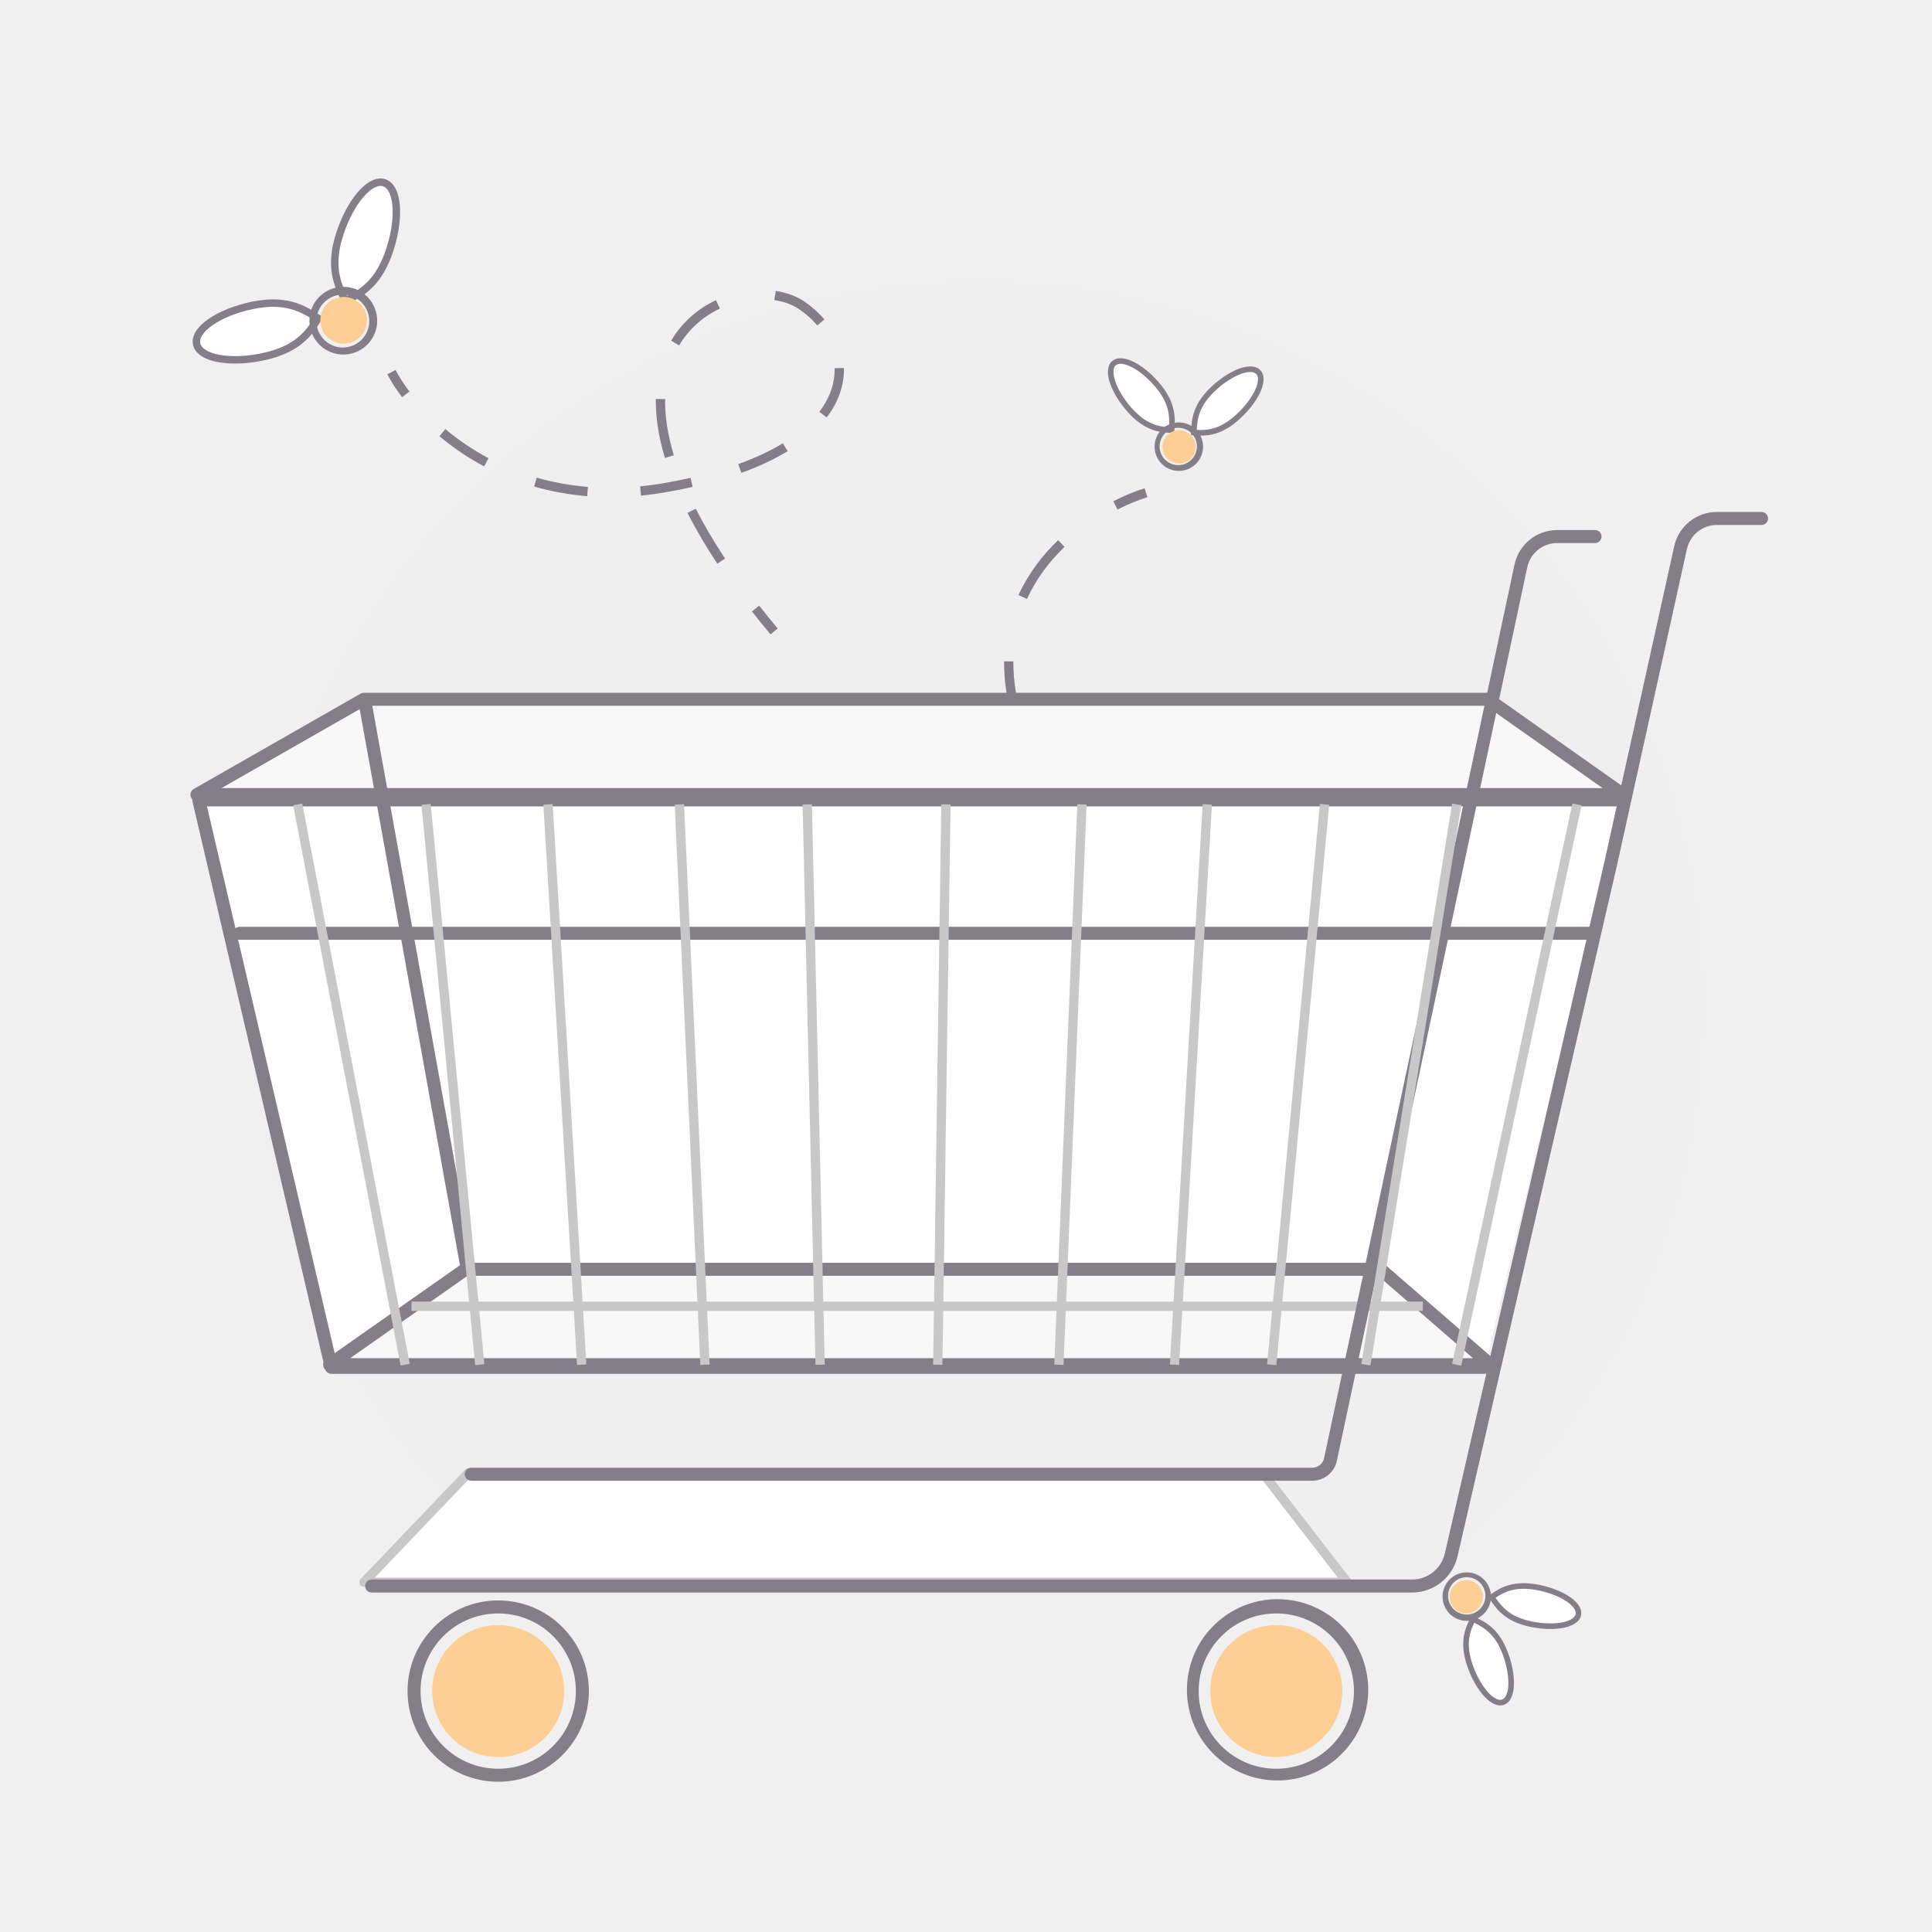
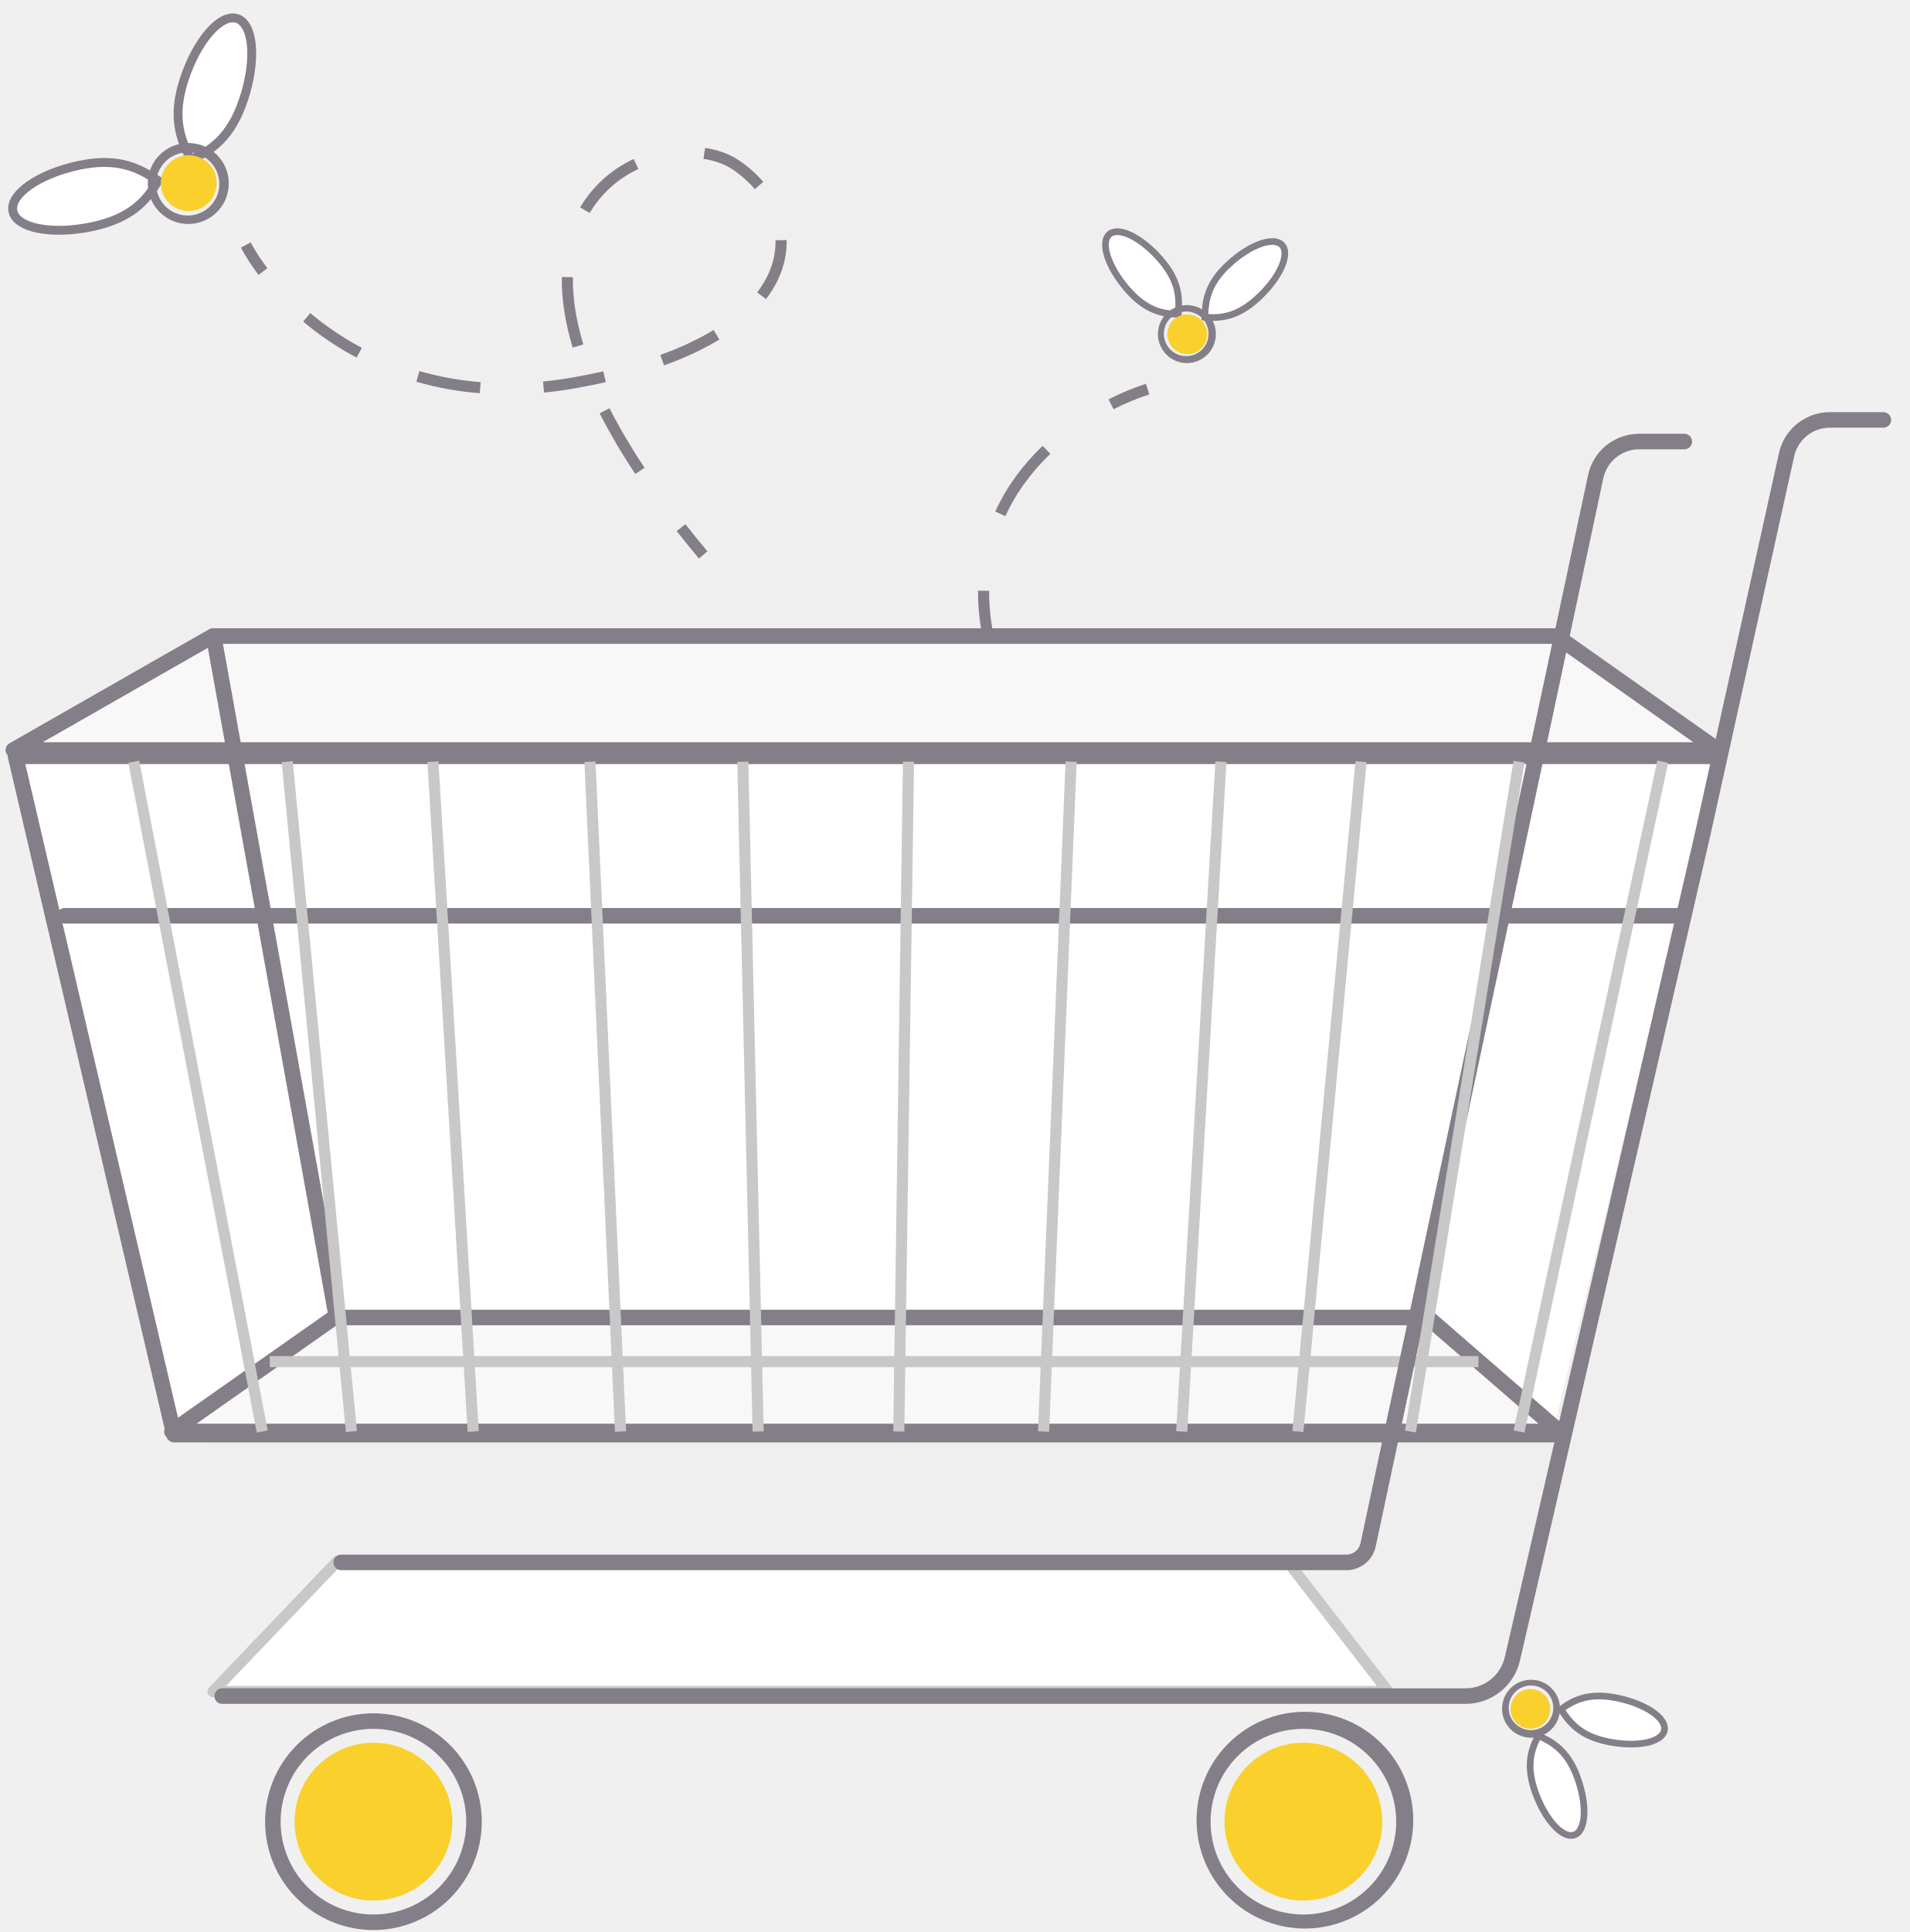
- <svg xmlns="http://www.w3.org/2000/svg" width="104" height="104" fill="none">
-   <mask id="a" style="mask-type:alpha" maskUnits="userSpaceOnUse" x="13" y="15" width="79" height="79">
-     <path d="M91.796 54.121c0 21.584-17.498 39.082-39.082 39.082-21.585 0-39.082-17.498-39.082-39.082s17.497-39.082 39.082-39.082c21.584 0 39.082 17.498 39.082 39.082Z" fill="#C4C4C4" />
+ <svg xmlns="http://www.w3.org/2000/svg" width="86" height="87" viewBox="0 0 86 87" fill="none">
+   <mask id="mask0_356_49" style="mask-type:alpha" maskUnits="userSpaceOnUse" x="3" y="6" width="79" height="79">
+     <path d="M81.796 45.121C81.796 66.705 64.298 84.203 42.714 84.203C21.129 84.203 3.632 66.705 3.632 45.121C3.632 23.537 21.129 6.039 42.714 6.039C64.298 6.039 81.796 23.537 81.796 45.121Z" fill="#C4C4C4" />
  </mask>
-   <g mask="url(#a)">
-     <path d="M13.249 14.408h78.547v70.969H13.249V14.407Z" fill="#EFEFEF" />
+   <g mask="url(#mask0_356_49)">
+     <path d="M3.249 5.408H81.796V76.377H3.249V5.407V5.408Z" fill="#EFEFEF" />
  </g>
-   <path fill-rule="evenodd" clip-rule="evenodd" d="M26.819 86.852a4.18 4.18 0 1 0 0 8.36 4.18 4.18 0 0 0 0-8.36Zm0-.7a4.88 4.88 0 1 0 0 9.76 4.88 4.88 0 0 0 0-9.76ZM68.704 86.852a4.18 4.18 0 1 0 0 8.36 4.18 4.18 0 0 0 0-8.36Zm-3.45.73a4.88 4.88 0 1 1 6.9 6.9 4.88 4.88 0 0 1-6.9-6.9Z" fill="#847E89" />
-   <path d="m19.583 37.643-8.981 5.132h76.77L80.1 37.643H19.583Z" fill="#F8F8F8" />
-   <path fill-rule="evenodd" clip-rule="evenodd" d="M19.41 37.34a.35.35 0 0 1 .173-.047h60.518a.35.35 0 0 1 .202.064l7.27 5.132a.35.35 0 0 1-.201.636h-76.77a.35.35 0 0 1-.174-.654l8.982-5.132Zm.266.653-7.756 4.432h74.349l-6.28-4.432H19.677Z" fill="#847E89" />
-   <path d="M87.279 43.059H10.7l7.136 30.546h62.082" fill="#fff" />
-   <path fill-rule="evenodd" clip-rule="evenodd" d="M10.425 42.84a.35.35 0 0 1 .275-.133h76.578a.35.35 0 1 1 0 .7H11.141l6.972 29.846h61.805a.35.35 0 1 1 0 .7H17.835a.35.35 0 0 1-.34-.27l-7.136-30.546a.35.35 0 0 1 .066-.297Z" fill="#847E89" />
-   <path d="m25.053 68.328-7.31 5.132H80.23l-5.918-5.132h-49.26Z" fill="#F8F8F8" />
-   <path fill-rule="evenodd" clip-rule="evenodd" d="M24.852 68.042a.35.35 0 0 1 .201-.064h49.26a.35.35 0 0 1 .23.086l5.917 5.132a.35.35 0 0 1-.229.615H17.743a.35.35 0 0 1-.201-.637l7.31-5.132Zm.312.636-6.314 4.433h60.443l-5.11-4.433h-49.02Z" fill="#847E89" />
-   <path fill-rule="evenodd" clip-rule="evenodd" d="M22.152 70.066h54.436v.5H22.152v-.5Z" fill="#C8C8C8" />
-   <path d="m25.206 79.297-5.614 5.874h52.93l-4.544-5.874H25.206Z" fill="#fff" />
-   <path fill-rule="evenodd" clip-rule="evenodd" d="M25.025 79.124a.25.25 0 0 1 .18-.077h42.773a.25.25 0 0 1 .198.097l4.544 5.874a.25.25 0 0 1-.198.403h-52.93a.25.25 0 0 1-.18-.423l5.613-5.874Zm.288.423-5.136 5.374h51.836l-4.158-5.374H25.312Z" fill="#C8C8C8" />
-   <path fill-rule="evenodd" clip-rule="evenodd" d="M83.826 29.233a1.65 1.65 0 0 0-1.614 1.306l-10.25 48.1a1.35 1.35 0 0 1-1.32 1.068H25.367a.35.35 0 1 1 0-.7H70.64a.65.65 0 0 0 .636-.514l10.25-48.1a2.35 2.35 0 0 1 2.299-1.86h2.036a.35.35 0 1 1 0 .7h-2.036Z" fill="#847E89" />
-   <path fill-rule="evenodd" clip-rule="evenodd" d="M90.124 29.401a2.35 2.35 0 0 1 2.294-1.842h2.407a.35.35 0 1 1 0 .7h-2.407a1.65 1.65 0 0 0-1.61 1.293l-3.75 16.958-.001.003-8.599 37.265a2.51 2.51 0 0 1-2.446 1.948H20.006a.35.35 0 0 1 0-.7h56.006a1.811 1.811 0 0 0 1.764-1.405l8.598-37.262v-.004l3.75-16.954ZM24.798 68.322l-5.55-30.778.689-.124 5.55 30.778-.689.124Z" fill="#847E89" />
-   <path fill-rule="evenodd" clip-rule="evenodd" d="M12.556 50.239a.35.35 0 0 1 .35-.35h72.918a.35.35 0 1 1 0 .7H12.906a.35.35 0 0 1-.35-.35Z" fill="#847E89" />
-   <path fill-rule="evenodd" clip-rule="evenodd" d="m78.171 73.41 6.473-30.162.489.105-6.473 30.162-.489-.105Zm-56.606.1L15.78 43.348l.491-.095 5.785 30.162-.491.095Zm51.713-.088 4.89-30.161.494.08-4.89 30.161-.494-.08Zm-47.7.064-2.891-30.162.498-.047 2.89 30.162-.497.047Zm42.63-.047 2.844-30.162.498.047-2.845 30.162-.498-.047Zm-37.144.039L29.25 43.316l.499-.03 1.814 30.162-.5.03Zm31.91-.03 1.766-30.162.499.03-1.767 30.161-.499-.03Zm-25.276.026-1.377-30.162.5-.023 1.377 30.162-.5.023Zm19.054-.022 1.24-30.162.499.02-1.24 30.163-.5-.02Zm-12.856.016-.69-30.162.5-.011.69 30.162-.5.011Zm6.335-.01.437-30.161.5.007-.437 30.162-.5-.007Z" fill="#C8C8C8" />
-   <path d="M30.373 91.03a3.554 3.554 0 1 1-7.108 0 3.554 3.554 0 0 1 7.108 0ZM72.257 91.03a3.554 3.554 0 1 1-7.108 0 3.554 3.554 0 0 1 7.108 0Z" fill="#FDCF95" />
-   <path d="M13.56 16.445c1.806-.381 2.74.156 3.562.692-.496.852-1.172 1.69-2.978 2.071-1.806.382-3.4.072-3.562-.691-.16-.763 1.173-1.69 2.979-2.072Z" fill="#fff" />
-   <path fill-rule="evenodd" clip-rule="evenodd" d="M11.784 19.095c.613.119 1.435.103 2.319-.083.878-.185 1.468-.479 1.896-.82.373-.296.632-.636.852-.993-.358-.226-.733-.434-1.193-.56-.528-.144-1.18-.184-2.056.001-.883.186-1.642.505-2.154.861-.256.179-.443.36-.555.532-.11.171-.14.318-.115.442.026.123.113.246.284.357.172.112.416.203.723.263Zm-.94.072c-.23-.15-.403-.352-.457-.61-.055-.258.022-.512.171-.742.15-.229.38-.446.662-.642.566-.394 1.377-.73 2.3-.924.93-.197 1.647-.159 2.243.004.594.163 1.054.446 1.468.715l.16.104-.096.165c-.254.436-.562.882-1.046 1.268-.485.386-1.136.703-2.064.898-.922.195-1.8.216-2.477.084-.338-.065-.635-.17-.864-.32Z" fill="#847E89" />
-   <path d="M18.296 12.57c-.576 1.754-.144 2.74.299 3.616.902-.4 1.808-.98 2.384-2.734.576-1.753.443-3.372-.298-3.615-.741-.244-1.809.98-2.385 2.734Z" fill="#fff" />
-   <path fill-rule="evenodd" clip-rule="evenodd" d="M21.125 11.095c.052.622-.053 1.438-.335 2.295-.28.853-.636 1.408-1.022 1.796a3.714 3.714 0 0 1-1.08.739c-.186-.381-.352-.777-.426-1.248-.086-.54-.055-1.193.225-2.043.282-.858.68-1.577 1.091-2.047.205-.236.407-.4.59-.493.181-.092.331-.106.451-.067.12.04.232.14.324.321.092.183.156.436.182.747Zm.175-.927c-.123-.245-.306-.439-.556-.52-.25-.083-.512-.035-.757.089-.244.123-.484.328-.71.587-.453.52-.876 1.29-1.17 2.185-.297.903-.337 1.62-.24 2.23.096.608.327 1.097.55 1.538l.085.17.174-.077c.462-.205.94-.462 1.376-.902.437-.44.822-1.052 1.118-1.953.294-.896.41-1.766.354-2.453-.029-.343-.1-.65-.224-.894Z" fill="#847E89" />
-   <path fill-rule="evenodd" clip-rule="evenodd" d="M17.57 16.169a1.423 1.423 0 1 0 1.82 2.187 1.423 1.423 0 0 0-1.82-2.187Zm-.49 2.26a1.823 1.823 0 1 1 2.802-2.333 1.823 1.823 0 0 1-2.803 2.333Z" fill="#847E89" />
-   <path d="M19.47 16.44c.443.533.37 1.327-.165 1.772a1.258 1.258 0 0 1-1.773-.16 1.258 1.258 0 0 1 .165-1.772 1.258 1.258 0 0 1 1.772.16Z" fill="#FDCF95" />
-   <path d="M62.28 20.696c.856.995.841 1.76.79 2.457-.703-.017-1.457-.151-2.313-1.146-.857-.995-1.211-2.095-.79-2.458.42-.361 1.455.152 2.312 1.147Z" fill="#fff" />
-   <path fill-rule="evenodd" clip-rule="evenodd" d="M60.025 20.495c.135.421.426.928.845 1.414.416.483.8.75 1.159.9.308.128.605.174.9.189.018-.298.018-.6-.06-.926-.09-.377-.289-.796-.704-1.278-.418-.486-.876-.85-1.273-1.046a1.46 1.46 0 0 0-.519-.162c-.143-.011-.243.02-.31.077-.065.057-.111.151-.122.294-.01.145.016.327.084.538Zm-.383-.56c.015-.196.082-.375.226-.499.144-.124.332-.164.527-.15.196.015.41.084.63.193.44.219.93.61 1.367 1.119.442.513.665.975.768 1.404.103.427.085.812.059 1.162l-.011.143-.143-.004c-.36-.009-.744-.047-1.152-.218-.408-.17-.83-.468-1.27-.98-.439-.51-.753-1.05-.904-1.518a1.756 1.756 0 0 1-.097-.652Z" fill="#847E89" />
-   <path d="M65.315 20.924c-.959.897-1.026 1.66-1.05 2.358.7.058 1.464.006 2.423-.891.959-.898 1.428-1.954 1.05-2.359-.38-.405-1.465-.006-2.423.892Z" fill="#fff" />
-   <path fill-rule="evenodd" clip-rule="evenodd" d="M67.577 20.967c-.18.404-.523.877-.992 1.315-.465.436-.876.66-1.248.77-.32.095-.62.108-.916.091.014-.298.046-.598.16-.914.13-.365.372-.76.836-1.195.468-.438.963-.75 1.378-.903.208-.076.39-.11.534-.106.143.005.239.047.299.11.06.064.095.163.09.306a1.46 1.46 0 0 1-.14.526Zm.44-.516c.007-.196-.04-.382-.17-.52-.13-.14-.312-.2-.509-.206a1.755 1.755 0 0 0-.647.125c-.461.17-.989.506-1.479.965-.494.463-.765.898-.914 1.313-.148.414-.17.799-.182 1.15l-.005.143.142.011c.358.03.746.033 1.17-.092.424-.126.874-.377 1.367-.84.49-.458.861-.962 1.061-1.412.1-.224.16-.441.167-.637Z" fill="#847E89" />
-   <path fill-rule="evenodd" clip-rule="evenodd" d="M63.824 23.11a1.005 1.005 0 1 0-.734 1.87 1.005 1.005 0 0 0 .734-1.87Zm-1.582.458a1.305 1.305 0 1 1 2.43.953 1.305 1.305 0 0 1-2.43-.953Z" fill="#847E89" />
-   <path d="M64.31 24.378a.895.895 0 0 1-1.67-.655c.18-.46.7-.686 1.161-.505.461.18.689.7.508 1.16Z" fill="#FDCF95" />
-   <path d="M82.432 87.431c-1.287-.261-1.745-.876-2.13-1.458.565-.416 1.243-.772 2.53-.51 1.287.26 2.24.913 2.13 1.457-.11.544-1.243.773-2.53.511Z" fill="#fff" />
-   <path fill-rule="evenodd" clip-rule="evenodd" d="M84.336 86.209c-.365-.25-.905-.472-1.534-.6-.625-.127-1.092-.102-1.467 0a2.626 2.626 0 0 0-.828.401c.169.247.354.486.616.695.302.243.715.453 1.339.58.628.127 1.212.133 1.646.046.218-.044.39-.11.51-.19s.18-.165.197-.25c.017-.086-.004-.189-.083-.309a1.462 1.462 0 0 0-.396-.373Zm.646.208c.108.163.165.346.127.533-.038.186-.161.333-.325.441a1.755 1.755 0 0 1-.616.234c-.482.097-1.108.087-1.766-.047-.664-.135-1.123-.363-1.467-.638-.343-.275-.564-.59-.758-.884l-.079-.119.115-.084c.29-.214.617-.42 1.044-.534.427-.116.943-.139 1.605-.004.658.134 1.238.369 1.644.646.202.14.368.293.476.456Z" fill="#847E89" />
-   <path d="M81.046 89.048c-.448-1.234-1.123-1.596-1.755-1.892-.329.62-.581 1.343-.133 2.578.448 1.234 1.234 2.081 1.755 1.892.522-.19.581-1.343.133-2.578Z" fill="#fff" />
-   <path fill-rule="evenodd" clip-rule="evenodd" d="M80.118 91.113c-.301-.325-.6-.826-.82-1.43-.217-.599-.261-1.064-.216-1.45.039-.332.145-.613.276-.878.269.13.532.278.778.506.284.264.553.642.77 1.24.218.603.31 1.18.288 1.621a1.464 1.464 0 0 1-.113.533c-.06.13-.137.201-.219.231-.082.03-.186.024-.317-.037a1.463 1.463 0 0 1-.427-.336Zm.3.608c.178.083.367.112.546.047.18-.065.306-.208.389-.386.083-.178.128-.399.14-.644.026-.491-.076-1.108-.306-1.74-.23-.636-.524-1.057-.847-1.357-.322-.298-.667-.47-.986-.62l-.129-.06-.067.126c-.168.317-.323.672-.374 1.111-.052.44.002.953.233 1.588.229.631.547 1.17.88 1.53.168.18.344.322.521.405Z" fill="#847E89" />
-   <path fill-rule="evenodd" clip-rule="evenodd" d="M79.824 86.41a1.005 1.005 0 1 0-1.77-.95 1.005 1.005 0 0 0 1.77.95Zm-.269-1.624a1.305 1.305 0 1 1-1.233 2.3 1.305 1.305 0 0 1 1.233-2.3Z" fill="#847E89" />
-   <path d="M78.506 86.743a.895.895 0 0 1-.364-1.212.895.895 0 1 1 .364 1.212Z" fill="#FDCF95" />
-   <path fill-rule="evenodd" clip-rule="evenodd" d="M61.764 26.762c-.475.15-1.026.37-1.609.666l-.226-.446c.605-.308 1.182-.54 1.686-.697l.15.477Zm-4.459 2.675c-.806.775-1.523 1.708-2.023 2.805l-.455-.208c.53-1.164 1.288-2.146 2.132-2.957l.346.36Zm-2.756 6.168a9.67 9.67 0 0 0 .149 1.733l-.493.086c-.11-.635-.16-1.242-.156-1.823l.5.004ZM36.128 18.34a5.48 5.48 0 0 1 2.413-2.181l.213.452a4.98 4.98 0 0 0-2.195 1.982l-.43-.253Zm-14.485 3.04a9.323 9.323 0 0 1-.794-1.23l.442-.235c.186.351.436.747.751 1.164l-.4.301Zm20.115-5.721c.587.09 1.128.285 1.567.59.4.276.754.594 1.052.944l-.38.325a4.99 4.99 0 0 0-.956-.858c-.365-.253-.831-.427-1.358-.507l.075-.494Zm-15.697 9.445a13.902 13.902 0 0 1-2.407-1.622l.32-.383a13.39 13.39 0 0 0 2.322 1.564l-.235.441Zm9.732-.45c-.355-1.18-.504-2.238-.49-3.18l.5.007c-.014.884.127 1.891.469 3.028l-.48.144Zm9.636-4.845c.02.883-.269 1.796-.927 2.66l-.398-.303c.596-.782.843-1.586.825-2.346l.5-.011Zm-13.82 6.899a14.567 14.567 0 0 1-2.856-.517l.138-.48c.851.244 1.77.419 2.758.498l-.04.499Zm10.791-2.42c-.695.424-1.521.816-2.49 1.166l-.17-.47c.942-.34 1.737-.72 2.4-1.123l.26.427Zm-6.46 2.192c-.489.087-.968.152-1.435.198l-.048-.498c.454-.044.92-.108 1.396-.192.46-.082.9-.171 1.32-.266l.111.488c-.428.096-.876.187-1.343.27Zm2.674 3.864a27.92 27.92 0 0 1-1.608-2.733l.445-.227c.43.842.952 1.736 1.58 2.683l-.417.277Zm2.865 3.806c-.352-.42-.685-.832-1.002-1.237l.393-.308c.314.4.644.808.992 1.224l-.383.32Z" fill="#847E89" />
+   <path fill-rule="evenodd" clip-rule="evenodd" d="M16.819 77.852C15.71 77.852 14.647 78.292 13.863 79.076C13.079 79.86 12.639 80.923 12.639 82.032C12.639 83.141 13.079 84.204 13.863 84.988C14.647 85.772 15.71 86.212 16.819 86.212C17.928 86.212 18.991 85.772 19.775 84.988C20.559 84.204 20.999 83.141 20.999 82.032C20.999 80.923 20.559 79.86 19.775 79.076C18.991 78.292 17.928 77.852 16.819 77.852ZM16.819 77.152C15.525 77.152 14.284 77.666 13.368 78.581C12.453 79.496 11.939 80.738 11.939 82.032C11.939 83.326 12.453 84.567 13.368 85.483C14.284 86.398 15.525 86.912 16.819 86.912C18.113 86.912 19.355 86.398 20.27 85.483C21.185 84.567 21.699 83.326 21.699 82.032C21.699 80.738 21.185 79.496 20.27 78.581C19.355 77.666 18.113 77.152 16.819 77.152ZM58.704 77.852C57.595 77.852 56.532 78.292 55.748 79.076C54.964 79.86 54.524 80.923 54.524 82.032C54.524 83.141 54.964 84.204 55.748 84.988C56.532 85.772 57.595 86.212 58.704 86.212C59.813 86.212 60.876 85.772 61.66 84.988C62.444 84.204 62.884 83.141 62.884 82.032C62.884 80.923 62.444 79.86 61.66 79.076C60.876 78.292 59.813 77.852 58.704 77.852ZM55.254 78.582C55.704 78.114 56.242 77.74 56.838 77.483C57.434 77.226 58.075 77.09 58.724 77.084C59.373 77.077 60.017 77.2 60.618 77.446C61.218 77.691 61.764 78.054 62.223 78.513C62.682 78.972 63.045 79.517 63.29 80.118C63.536 80.719 63.659 81.363 63.652 82.012C63.646 82.661 63.51 83.302 63.253 83.898C62.995 84.494 62.622 85.032 62.154 85.482C61.233 86.367 60.002 86.856 58.724 86.843C57.447 86.831 56.225 86.317 55.322 85.414C54.419 84.511 53.906 83.289 53.893 82.012C53.88 80.734 54.369 79.503 55.254 78.582Z" fill="#847E89" />
+   <path d="M9.583 28.643L0.602 33.775H77.372L70.1 28.643H9.583Z" fill="#F8F8F8" />
+   <path fill-rule="evenodd" clip-rule="evenodd" d="M9.41 28.34C9.463 28.31 9.522 28.293 9.583 28.293H70.101C70.173 28.293 70.244 28.315 70.303 28.357L77.573 33.489C77.634 33.532 77.679 33.593 77.703 33.663C77.727 33.734 77.727 33.81 77.705 33.88C77.683 33.951 77.638 34.013 77.578 34.057C77.519 34.101 77.446 34.125 77.372 34.125H0.602C0.525 34.125 0.45 34.1 0.388 34.053C0.327 34.006 0.283 33.94 0.263 33.865C0.243 33.79 0.249 33.711 0.279 33.64C0.308 33.569 0.361 33.509 0.428 33.471L9.41 28.34ZM9.676 28.993L1.92 33.425H76.269L69.989 28.993H9.676Z" fill="#847E89" />
+   <path d="M77.279 34.059H0.7L7.836 64.605H69.918" fill="white" />
+   <path fill-rule="evenodd" clip-rule="evenodd" d="M0.425 33.84C0.458 33.798 0.5 33.765 0.547 33.742C0.595 33.719 0.647 33.707 0.7 33.707H77.278C77.371 33.707 77.46 33.744 77.525 33.809C77.591 33.875 77.628 33.964 77.628 34.057C77.628 34.15 77.591 34.239 77.525 34.304C77.46 34.37 77.371 34.407 77.278 34.407H1.141L8.113 64.253H69.918C70.011 64.253 70.1 64.29 70.165 64.356C70.231 64.421 70.268 64.51 70.268 64.603C70.268 64.696 70.231 64.785 70.165 64.85C70.1 64.916 70.011 64.953 69.918 64.953H7.835C7.756 64.953 7.68 64.926 7.618 64.877C7.556 64.828 7.513 64.76 7.495 64.683L0.359 34.137C0.347 34.086 0.347 34.032 0.358 33.981C0.369 33.929 0.392 33.881 0.425 33.84Z" fill="#847E89" />
+   <path d="M15.053 59.328L7.743 64.46H70.23L64.312 59.328H15.053Z" fill="#F8F8F8" />
+   <path fill-rule="evenodd" clip-rule="evenodd" d="M14.852 59.042C14.911 59.001 14.981 58.978 15.053 58.978H64.313C64.397 58.978 64.479 59.008 64.543 59.064L70.46 64.196C70.514 64.243 70.553 64.305 70.57 64.374C70.588 64.443 70.584 64.516 70.559 64.583C70.534 64.65 70.49 64.708 70.431 64.749C70.372 64.789 70.302 64.811 70.231 64.811H7.743C7.668 64.811 7.596 64.787 7.536 64.743C7.476 64.7 7.431 64.637 7.409 64.566C7.386 64.495 7.387 64.419 7.411 64.348C7.435 64.278 7.481 64.217 7.542 64.174L14.852 59.042ZM15.164 59.678L8.85 64.111H69.293L64.183 59.678H15.164Z" fill="#847E89" />
+   <path fill-rule="evenodd" clip-rule="evenodd" d="M12.152 61.066H66.588V61.566H12.152V61.066Z" fill="#C8C8C8" />
+   <path d="M15.206 70.297L9.592 76.171H62.522L57.978 70.297H15.206Z" fill="white" />
+   <path fill-rule="evenodd" clip-rule="evenodd" d="M15.025 70.124C15.048 70.1 15.076 70.08 15.107 70.067C15.138 70.054 15.171 70.047 15.205 70.047H57.978C58.016 70.047 58.054 70.056 58.088 70.073C58.123 70.089 58.153 70.114 58.176 70.144L62.72 76.018C62.749 76.055 62.766 76.099 62.771 76.146C62.776 76.192 62.767 76.239 62.747 76.281C62.726 76.323 62.694 76.359 62.654 76.383C62.615 76.408 62.569 76.421 62.522 76.421H9.592C9.543 76.421 9.495 76.406 9.454 76.379C9.414 76.352 9.382 76.314 9.362 76.269C9.343 76.224 9.338 76.174 9.347 76.126C9.355 76.078 9.378 76.033 9.412 75.998L15.025 70.124ZM15.313 70.547L10.177 75.921H62.013L57.855 70.547H15.313Z" fill="#C8C8C8" />
+   <path fill-rule="evenodd" clip-rule="evenodd" d="M73.826 20.233C73.448 20.233 73.082 20.363 72.788 20.6C72.494 20.838 72.291 21.169 72.212 21.539L61.962 69.639C61.897 69.941 61.731 70.212 61.491 70.406C61.251 70.601 60.951 70.707 60.642 70.707H15.367C15.274 70.707 15.185 70.67 15.12 70.605C15.054 70.539 15.017 70.45 15.017 70.357C15.017 70.264 15.054 70.175 15.12 70.109C15.185 70.044 15.274 70.007 15.367 70.007H60.64C60.789 70.007 60.933 69.956 61.049 69.862C61.165 69.769 61.245 69.638 61.276 69.493L71.526 21.393C71.638 20.867 71.928 20.395 72.346 20.056C72.765 19.718 73.287 19.533 73.825 19.533H75.861C75.954 19.533 76.043 19.57 76.109 19.636C76.174 19.701 76.211 19.79 76.211 19.883C76.211 19.976 76.174 20.065 76.109 20.131C76.043 20.196 75.954 20.233 75.861 20.233H73.826Z" fill="#847E89" />
+   <path fill-rule="evenodd" clip-rule="evenodd" d="M80.124 20.401C80.24 19.879 80.53 19.412 80.947 19.077C81.364 18.742 81.883 18.559 82.418 18.559H84.825C84.918 18.559 85.007 18.596 85.073 18.662C85.138 18.727 85.175 18.816 85.175 18.909C85.175 19.002 85.138 19.091 85.073 19.157C85.007 19.222 84.918 19.259 84.825 19.259H82.418C82.043 19.259 81.678 19.387 81.386 19.622C81.093 19.858 80.889 20.186 80.808 20.552L77.058 37.51L77.057 37.513L68.458 74.778C68.331 75.332 68.02 75.826 67.575 76.179C67.131 76.533 66.58 76.726 66.012 76.726H10.006C9.913 76.726 9.824 76.689 9.759 76.624C9.693 76.558 9.656 76.469 9.656 76.376C9.656 76.283 9.693 76.194 9.759 76.129C9.824 76.063 9.913 76.026 10.006 76.026H66.012C66.422 76.026 66.819 75.887 67.139 75.632C67.46 75.376 67.684 75.02 67.776 74.621L76.374 37.359V37.355L80.124 20.401ZM14.798 59.322L9.248 28.544L9.937 28.42L15.487 59.198L14.798 59.322Z" fill="#847E89" />
+   <path fill-rule="evenodd" clip-rule="evenodd" d="M2.556 41.239C2.556 41.146 2.593 41.057 2.659 40.992C2.724 40.926 2.813 40.889 2.906 40.889H75.824C75.917 40.889 76.006 40.926 76.072 40.992C76.137 41.057 76.174 41.146 76.174 41.239C76.174 41.332 76.137 41.421 76.072 41.486C76.006 41.552 75.917 41.589 75.824 41.589H2.906C2.813 41.589 2.724 41.552 2.659 41.486C2.593 41.421 2.556 41.332 2.556 41.239Z" fill="#847E89" />
+   <path fill-rule="evenodd" clip-rule="evenodd" d="M68.171 64.41L74.644 34.248L75.133 34.353L68.66 64.515L68.171 64.41ZM11.565 64.51L5.78 34.348L6.271 34.253L12.056 64.415L11.565 64.51ZM63.278 64.422L68.168 34.261L68.662 34.341L63.772 64.502L63.278 64.422ZM15.578 64.486L12.687 34.324L13.185 34.277L16.075 64.439L15.578 64.486ZM58.208 64.439L61.052 34.277L61.55 34.324L58.705 64.486L58.208 64.439ZM21.064 64.478L19.25 34.316L19.749 34.286L21.563 64.448L21.064 64.478ZM52.974 64.448L54.74 34.286L55.239 34.316L53.472 64.477L52.973 64.447L52.974 64.448ZM27.698 64.474L26.321 34.312L26.821 34.289L28.198 64.451L27.698 64.474ZM46.752 64.452L47.992 34.29L48.491 34.31L47.251 64.473L46.751 64.453L46.752 64.452ZM33.896 64.468L33.206 34.306L33.706 34.295L34.396 64.457L33.896 64.468ZM40.231 64.458L40.668 34.297L41.168 34.304L40.731 64.466L40.231 64.458Z" fill="#C8C8C8" />
+   <path d="M20.373 82.03C20.373 82.497 20.281 82.959 20.102 83.39C19.924 83.821 19.662 84.213 19.332 84.543C19.002 84.873 18.61 85.135 18.179 85.314C17.748 85.492 17.286 85.584 16.819 85.584C16.352 85.584 15.89 85.492 15.459 85.314C15.028 85.135 14.636 84.873 14.306 84.543C13.976 84.213 13.714 83.821 13.536 83.39C13.357 82.959 13.265 82.497 13.265 82.03C13.265 81.087 13.639 80.183 14.306 79.517C14.972 78.85 15.876 78.476 16.819 78.476C17.762 78.476 18.666 78.85 19.332 79.517C19.999 80.183 20.373 81.087 20.373 82.03ZM62.257 82.03C62.257 82.973 61.883 83.877 61.216 84.543C60.55 85.21 59.646 85.584 58.703 85.584C57.76 85.584 56.856 85.21 56.19 84.543C55.523 83.877 55.149 82.973 55.149 82.03C55.149 81.087 55.523 80.183 56.19 79.517C56.856 78.85 57.76 78.476 58.703 78.476C59.646 78.476 60.55 78.85 61.216 79.517C61.883 80.183 62.257 81.087 62.257 82.03Z" fill="#FAD02C" />
+   <path d="M3.56 7.445C5.366 7.064 6.3 7.601 7.122 8.137C6.626 8.989 5.95 9.827 4.144 10.208C2.338 10.59 0.744 10.28 0.582 9.517C0.422 8.754 1.754 7.827 3.56 7.445Z" fill="white" />
+   <path fill-rule="evenodd" clip-rule="evenodd" d="M1.784 10.095C2.397 10.214 3.219 10.198 4.103 10.012C4.981 9.827 5.571 9.533 5.999 9.192C6.372 8.896 6.631 8.556 6.851 8.199C6.493 7.973 6.118 7.765 5.658 7.639C5.13 7.495 4.478 7.455 3.602 7.64C2.719 7.826 1.96 8.145 1.448 8.501C1.192 8.68 1.005 8.861 0.893 9.033C0.783 9.204 0.753 9.351 0.778 9.475C0.804 9.598 0.891 9.721 1.062 9.832C1.234 9.944 1.477 10.035 1.784 10.095ZM0.844 10.167C0.614 10.017 0.441 9.815 0.387 9.557C0.332 9.299 0.409 9.045 0.558 8.815C0.708 8.586 0.938 8.369 1.22 8.173C1.786 7.779 2.597 7.443 3.52 7.249C4.45 7.052 5.167 7.09 5.763 7.253C6.357 7.416 6.817 7.699 7.231 7.968L7.391 8.072L7.295 8.237C7.041 8.673 6.733 9.119 6.249 9.505C5.764 9.891 5.113 10.208 4.185 10.403C3.263 10.598 2.385 10.619 1.708 10.487C1.37 10.422 1.073 10.317 0.844 10.167Z" fill="#847E89" />
+   <path d="M8.296 3.57C7.72 5.324 8.152 6.31 8.595 7.186C9.497 6.786 10.403 6.206 10.979 4.452C11.555 2.699 11.422 1.08 10.681 0.837C9.94 0.593 8.872 1.817 8.296 3.571V3.57Z" fill="white" />
+   <path fill-rule="evenodd" clip-rule="evenodd" d="M11.125 2.095C11.177 2.717 11.072 3.533 10.79 4.39C10.51 5.243 10.154 5.798 9.768 6.186C9.455 6.494 9.089 6.745 8.688 6.925C8.502 6.544 8.336 6.148 8.262 5.677C8.176 5.137 8.207 4.484 8.487 3.634C8.769 2.776 9.167 2.057 9.578 1.587C9.783 1.351 9.985 1.187 10.168 1.094C10.349 1.002 10.499 0.988 10.619 1.027C10.739 1.067 10.851 1.167 10.943 1.348C11.035 1.531 11.099 1.784 11.125 2.095ZM11.3 1.168C11.177 0.923 10.994 0.729 10.744 0.648C10.494 0.565 10.232 0.613 9.987 0.737C9.743 0.86 9.503 1.065 9.277 1.324C8.824 1.844 8.401 2.614 8.107 3.509C7.81 4.412 7.77 5.129 7.867 5.739C7.963 6.347 8.194 6.836 8.417 7.277L8.502 7.447L8.676 7.37C9.138 7.165 9.616 6.908 10.052 6.468C10.489 6.028 10.874 5.416 11.17 4.515C11.464 3.619 11.58 2.749 11.524 2.062C11.495 1.719 11.424 1.412 11.3 1.168Z" fill="#847E89" />
+   <path fill-rule="evenodd" clip-rule="evenodd" d="M7.57 7.169C7.421 7.287 7.298 7.433 7.207 7.6C7.116 7.766 7.059 7.949 7.039 8.137C7.02 8.326 7.038 8.517 7.093 8.698C7.149 8.88 7.24 9.048 7.361 9.194C7.482 9.34 7.631 9.46 7.8 9.547C7.968 9.634 8.152 9.687 8.341 9.702C8.53 9.717 8.72 9.694 8.901 9.635C9.081 9.575 9.247 9.481 9.39 9.356C9.67 9.112 9.844 8.767 9.873 8.397C9.903 8.026 9.786 7.659 9.548 7.373C9.311 7.088 8.971 6.906 8.601 6.868C8.231 6.83 7.861 6.938 7.57 7.169ZM7.08 9.429C6.927 9.245 6.811 9.033 6.74 8.804C6.669 8.575 6.644 8.335 6.665 8.097C6.687 7.858 6.756 7.626 6.867 7.415C6.979 7.203 7.131 7.015 7.314 6.862C7.498 6.708 7.711 6.593 7.939 6.522C8.168 6.451 8.408 6.425 8.647 6.447C8.885 6.469 9.117 6.537 9.329 6.649C9.541 6.76 9.729 6.912 9.882 7.096C10.035 7.28 10.151 7.492 10.222 7.721C10.293 7.95 10.318 8.19 10.296 8.429C10.274 8.667 10.206 8.899 10.095 9.111C9.983 9.323 9.831 9.511 9.647 9.664C9.463 9.817 9.251 9.933 9.022 10.004C8.793 10.075 8.553 10.1 8.314 10.078C8.076 10.056 7.844 9.988 7.632 9.877C7.42 9.765 7.233 9.613 7.08 9.429Z" fill="#847E89" />
+   <path d="M9.47 7.44C9.913 7.973 9.84 8.767 9.305 9.212C9.178 9.318 9.032 9.398 8.874 9.447C8.716 9.497 8.55 9.514 8.385 9.5C8.221 9.485 8.061 9.437 7.914 9.361C7.768 9.284 7.638 9.179 7.532 9.052C7.426 8.925 7.347 8.778 7.298 8.62C7.249 8.462 7.232 8.296 7.247 8.132C7.263 7.967 7.31 7.807 7.387 7.661C7.465 7.515 7.57 7.385 7.697 7.28C7.824 7.174 7.97 7.094 8.128 7.045C8.286 6.996 8.452 6.978 8.616 6.993C8.781 7.008 8.941 7.055 9.087 7.132C9.233 7.208 9.364 7.313 9.47 7.44Z" fill="#FAD02C" />
+   <path d="M52.28 11.696C53.136 12.691 53.121 13.456 53.07 14.153C52.367 14.136 51.613 14.002 50.757 13.007C49.9 12.012 49.546 10.912 49.967 10.549C50.387 10.188 51.423 10.701 52.28 11.696Z" fill="white" />
+   <path fill-rule="evenodd" clip-rule="evenodd" d="M50.025 11.495C50.16 11.916 50.451 12.423 50.87 12.909C51.286 13.392 51.67 13.659 52.029 13.809C52.337 13.937 52.634 13.983 52.929 13.998C52.947 13.7 52.947 13.398 52.869 13.072C52.779 12.695 52.58 12.276 52.165 11.794C51.747 11.308 51.289 10.944 50.892 10.748C50.731 10.662 50.555 10.607 50.373 10.586C50.23 10.575 50.13 10.606 50.063 10.663C49.998 10.72 49.952 10.814 49.941 10.957C49.931 11.102 49.957 11.284 50.025 11.495ZM49.642 10.935C49.657 10.739 49.724 10.56 49.868 10.436C50.012 10.312 50.2 10.272 50.395 10.286C50.591 10.301 50.805 10.37 51.025 10.479C51.465 10.698 51.955 11.089 52.392 11.598C52.834 12.111 53.057 12.573 53.16 13.002C53.263 13.429 53.245 13.814 53.219 14.164L53.208 14.307L53.065 14.303C52.705 14.294 52.321 14.256 51.913 14.085C51.505 13.915 51.083 13.617 50.643 13.105C50.204 12.595 49.89 12.055 49.739 11.587C49.666 11.378 49.633 11.156 49.642 10.935Z" fill="#847E89" />
+   <path d="M55.315 11.924C54.356 12.821 54.289 13.584 54.265 14.282C54.965 14.34 55.729 14.288 56.688 13.391C57.647 12.493 58.116 11.437 57.738 11.032C57.358 10.627 56.273 11.026 55.315 11.924Z" fill="white" />
+   <path fill-rule="evenodd" clip-rule="evenodd" d="M57.577 11.967C57.397 12.371 57.054 12.844 56.585 13.282C56.12 13.718 55.709 13.942 55.337 14.052C55.017 14.147 54.717 14.16 54.421 14.143C54.435 13.845 54.467 13.545 54.581 13.229C54.711 12.864 54.953 12.469 55.417 12.034C55.885 11.596 56.38 11.284 56.795 11.131C57.003 11.055 57.185 11.021 57.329 11.025C57.472 11.03 57.568 11.072 57.628 11.135C57.688 11.199 57.723 11.298 57.718 11.441C57.705 11.624 57.656 11.802 57.577 11.967ZM58.017 11.451C58.024 11.255 57.977 11.069 57.847 10.931C57.717 10.791 57.535 10.731 57.338 10.725C57.116 10.725 56.897 10.768 56.691 10.85C56.23 11.02 55.702 11.356 55.212 11.815C54.718 12.278 54.447 12.713 54.298 13.128C54.15 13.542 54.128 13.927 54.116 14.278L54.111 14.421L54.253 14.432C54.611 14.462 54.999 14.465 55.423 14.34C55.847 14.214 56.297 13.963 56.79 13.5C57.28 13.042 57.651 12.538 57.851 12.088C57.951 11.864 58.01 11.647 58.017 11.451Z" fill="#847E89" />
+   <path fill-rule="evenodd" clip-rule="evenodd" d="M53.824 14.11C53.7 14.057 53.567 14.029 53.432 14.028C53.297 14.027 53.164 14.053 53.039 14.105C52.915 14.157 52.802 14.233 52.708 14.33C52.614 14.426 52.54 14.54 52.49 14.666C52.441 14.791 52.418 14.925 52.421 15.06C52.425 15.195 52.456 15.327 52.512 15.45C52.568 15.572 52.648 15.683 52.747 15.774C52.846 15.865 52.963 15.935 53.09 15.98C53.336 16.067 53.606 16.055 53.843 15.947C54.08 15.839 54.266 15.643 54.361 15.4C54.457 15.157 54.454 14.887 54.354 14.646C54.253 14.406 54.063 14.213 53.824 14.11ZM52.242 14.568C52.368 14.246 52.618 13.987 52.935 13.848C53.252 13.71 53.611 13.703 53.934 13.829C54.256 13.956 54.515 14.205 54.653 14.522C54.792 14.839 54.798 15.199 54.672 15.521C54.609 15.681 54.516 15.826 54.397 15.95C54.278 16.073 54.136 16.172 53.979 16.241C53.822 16.309 53.653 16.346 53.482 16.349C53.31 16.353 53.14 16.322 52.98 16.259C52.821 16.197 52.675 16.104 52.552 15.985C52.428 15.866 52.33 15.724 52.261 15.567C52.192 15.41 52.155 15.241 52.152 15.069C52.149 14.898 52.179 14.728 52.242 14.568Z" fill="#847E89" />
+   <path d="M54.31 15.378C54.223 15.6 54.052 15.777 53.834 15.873C53.616 15.968 53.369 15.972 53.148 15.886C52.926 15.799 52.748 15.627 52.653 15.409C52.558 15.191 52.553 14.944 52.64 14.723C52.82 14.263 53.34 14.037 53.801 14.218C54.262 14.398 54.491 14.918 54.31 15.378Z" fill="#FAD02C" />
+   <path d="M72.432 78.431C71.145 78.17 70.687 77.555 70.302 76.973C70.867 76.557 71.545 76.201 72.832 76.463C74.119 76.723 75.072 77.376 74.962 77.92C74.852 78.464 73.719 78.693 72.432 78.431Z" fill="white" />
+   <path fill-rule="evenodd" clip-rule="evenodd" d="M74.336 77.209C73.971 76.959 73.431 76.737 72.802 76.609C72.177 76.482 71.71 76.507 71.335 76.609C71.038 76.693 70.757 76.829 70.507 77.01C70.676 77.257 70.861 77.496 71.123 77.705C71.425 77.948 71.838 78.158 72.462 78.285C73.09 78.412 73.674 78.418 74.108 78.331C74.326 78.287 74.498 78.221 74.618 78.141C74.738 78.061 74.798 77.976 74.815 77.891C74.832 77.805 74.811 77.702 74.732 77.582C74.624 77.434 74.49 77.308 74.336 77.209ZM74.982 77.417C75.09 77.58 75.147 77.763 75.109 77.95C75.071 78.136 74.948 78.283 74.784 78.391C74.595 78.507 74.386 78.587 74.168 78.625C73.686 78.722 73.06 78.712 72.402 78.578C71.738 78.443 71.279 78.215 70.935 77.94C70.592 77.665 70.371 77.35 70.177 77.056L70.098 76.937L70.213 76.853C70.503 76.639 70.83 76.433 71.257 76.319C71.684 76.203 72.2 76.18 72.862 76.315C73.52 76.449 74.1 76.684 74.506 76.961C74.708 77.101 74.874 77.254 74.982 77.417Z" fill="#847E89" />
+   <path d="M71.046 80.048C70.598 78.814 69.923 78.452 69.291 78.156C68.962 78.776 68.71 79.499 69.158 80.734C69.606 81.968 70.392 82.815 70.913 82.626C71.435 82.436 71.494 81.283 71.046 80.048Z" fill="white" />
+   <path fill-rule="evenodd" clip-rule="evenodd" d="M70.118 82.113C69.817 81.788 69.518 81.287 69.298 80.683C69.081 80.084 69.037 79.619 69.082 79.233C69.121 78.901 69.227 78.62 69.358 78.355C69.627 78.485 69.89 78.633 70.136 78.861C70.42 79.125 70.689 79.503 70.906 80.101C71.124 80.704 71.216 81.281 71.194 81.722C71.19 81.905 71.152 82.086 71.081 82.255C71.021 82.385 70.944 82.456 70.862 82.486C70.78 82.516 70.676 82.51 70.545 82.449C70.383 82.365 70.238 82.251 70.118 82.113ZM70.418 82.721C70.596 82.804 70.785 82.833 70.964 82.768C71.144 82.703 71.27 82.56 71.353 82.382C71.436 82.204 71.481 81.983 71.493 81.738C71.519 81.247 71.417 80.63 71.187 79.998C70.957 79.362 70.663 78.941 70.34 78.641C70.018 78.343 69.673 78.171 69.354 78.021L69.225 77.961L69.158 78.087C68.99 78.404 68.835 78.759 68.784 79.198C68.732 79.638 68.786 80.151 69.017 80.786C69.246 81.417 69.564 81.956 69.897 82.316C70.065 82.496 70.241 82.638 70.418 82.721Z" fill="#847E89" />
+   <path fill-rule="evenodd" clip-rule="evenodd" d="M69.824 77.41C69.892 77.293 69.935 77.164 69.952 77.031C69.969 76.897 69.959 76.761 69.922 76.631C69.885 76.501 69.823 76.38 69.739 76.275C69.654 76.17 69.549 76.083 69.43 76.019C69.312 75.956 69.181 75.916 69.047 75.904C68.913 75.892 68.777 75.906 68.649 75.948C68.52 75.989 68.401 76.055 68.299 76.143C68.197 76.231 68.114 76.339 68.054 76.46C67.939 76.694 67.919 76.963 67.998 77.211C68.078 77.459 68.25 77.667 68.48 77.79C68.71 77.914 68.978 77.943 69.229 77.872C69.48 77.801 69.693 77.635 69.824 77.41ZM69.555 75.786C69.709 75.865 69.846 75.975 69.957 76.107C70.068 76.24 70.152 76.393 70.203 76.559C70.255 76.724 70.273 76.898 70.256 77.07C70.24 77.243 70.189 77.41 70.107 77.563C70.026 77.715 69.914 77.85 69.78 77.959C69.645 78.068 69.49 78.15 69.324 78.198C69.158 78.247 68.984 78.262 68.812 78.243C68.64 78.224 68.473 78.17 68.322 78.086C68.023 77.919 67.801 77.642 67.705 77.313C67.609 76.985 67.645 76.631 67.807 76.329C67.969 76.028 68.243 75.802 68.57 75.7C68.897 75.598 69.251 75.629 69.555 75.786Z" fill="#847E89" />
+   <path d="M68.506 77.743C68.297 77.63 68.141 77.44 68.073 77.212C68.005 76.985 68.03 76.74 68.142 76.531C68.226 76.375 68.354 76.248 68.51 76.165C68.667 76.082 68.844 76.047 69.02 76.064C69.197 76.082 69.363 76.152 69.5 76.265C69.636 76.377 69.737 76.528 69.787 76.698C69.838 76.867 69.838 77.048 69.786 77.217C69.734 77.386 69.633 77.537 69.496 77.648C69.359 77.76 69.192 77.829 69.015 77.846C68.839 77.863 68.662 77.827 68.506 77.743Z" fill="#FAD02C" />
+   <path fill-rule="evenodd" clip-rule="evenodd" d="M51.764 17.762C51.289 17.912 50.738 18.132 50.155 18.428L49.929 17.982C50.534 17.674 51.111 17.442 51.615 17.285L51.764 17.762ZM47.305 20.437C46.499 21.212 45.782 22.145 45.282 23.242L44.827 23.034C45.357 21.87 46.115 20.888 46.959 20.077L47.305 20.437ZM44.549 26.605C44.547 27.186 44.596 27.766 44.698 28.338L44.205 28.424C44.095 27.789 44.045 27.182 44.049 26.601L44.549 26.605ZM26.128 9.34C26.693 8.386 27.535 7.625 28.541 7.159L28.754 7.611C27.838 8.034 27.073 8.725 26.559 9.593L26.129 9.34H26.128ZM11.643 12.38C11.347 11.991 11.081 11.58 10.849 11.15L11.291 10.915C11.477 11.266 11.727 11.662 12.042 12.079L11.643 12.38ZM31.758 6.659C32.345 6.749 32.886 6.944 33.325 7.249C33.725 7.525 34.079 7.843 34.377 8.193L33.997 8.518C33.717 8.192 33.395 7.904 33.041 7.66C32.676 7.407 32.21 7.233 31.683 7.153L31.758 6.659ZM16.061 16.104C15.204 15.649 14.398 15.105 13.654 14.482L13.974 14.099C14.691 14.7 15.47 15.224 16.296 15.663L16.061 16.104ZM25.793 15.654C25.438 14.474 25.289 13.416 25.303 12.474L25.803 12.481C25.789 13.365 25.93 14.372 26.272 15.509L25.792 15.653L25.793 15.654ZM35.429 10.809C35.449 11.692 35.16 12.605 34.502 13.469L34.104 13.166C34.7 12.384 34.947 11.58 34.929 10.82L35.429 10.809ZM21.609 17.708C20.642 17.631 19.685 17.458 18.753 17.191L18.891 16.711C19.742 16.955 20.661 17.13 21.649 17.209L21.609 17.708ZM32.4 15.288C31.705 15.712 30.879 16.104 29.91 16.454L29.74 15.984C30.682 15.644 31.477 15.264 32.14 14.861L32.4 15.288ZM25.94 17.48C25.451 17.567 24.972 17.632 24.505 17.678L24.457 17.18C24.911 17.136 25.377 17.072 25.853 16.988C26.313 16.906 26.753 16.817 27.173 16.722L27.284 17.21C26.856 17.306 26.408 17.397 25.941 17.48H25.94ZM28.614 21.344C28.027 20.464 27.49 19.552 27.006 18.611L27.451 18.384C27.881 19.226 28.403 20.12 29.031 21.067L28.614 21.344ZM31.479 25.15C31.127 24.73 30.794 24.318 30.477 23.913L30.87 23.605C31.184 24.005 31.514 24.413 31.862 24.829L31.479 25.149V25.15Z" fill="#847E89" />
</svg>
